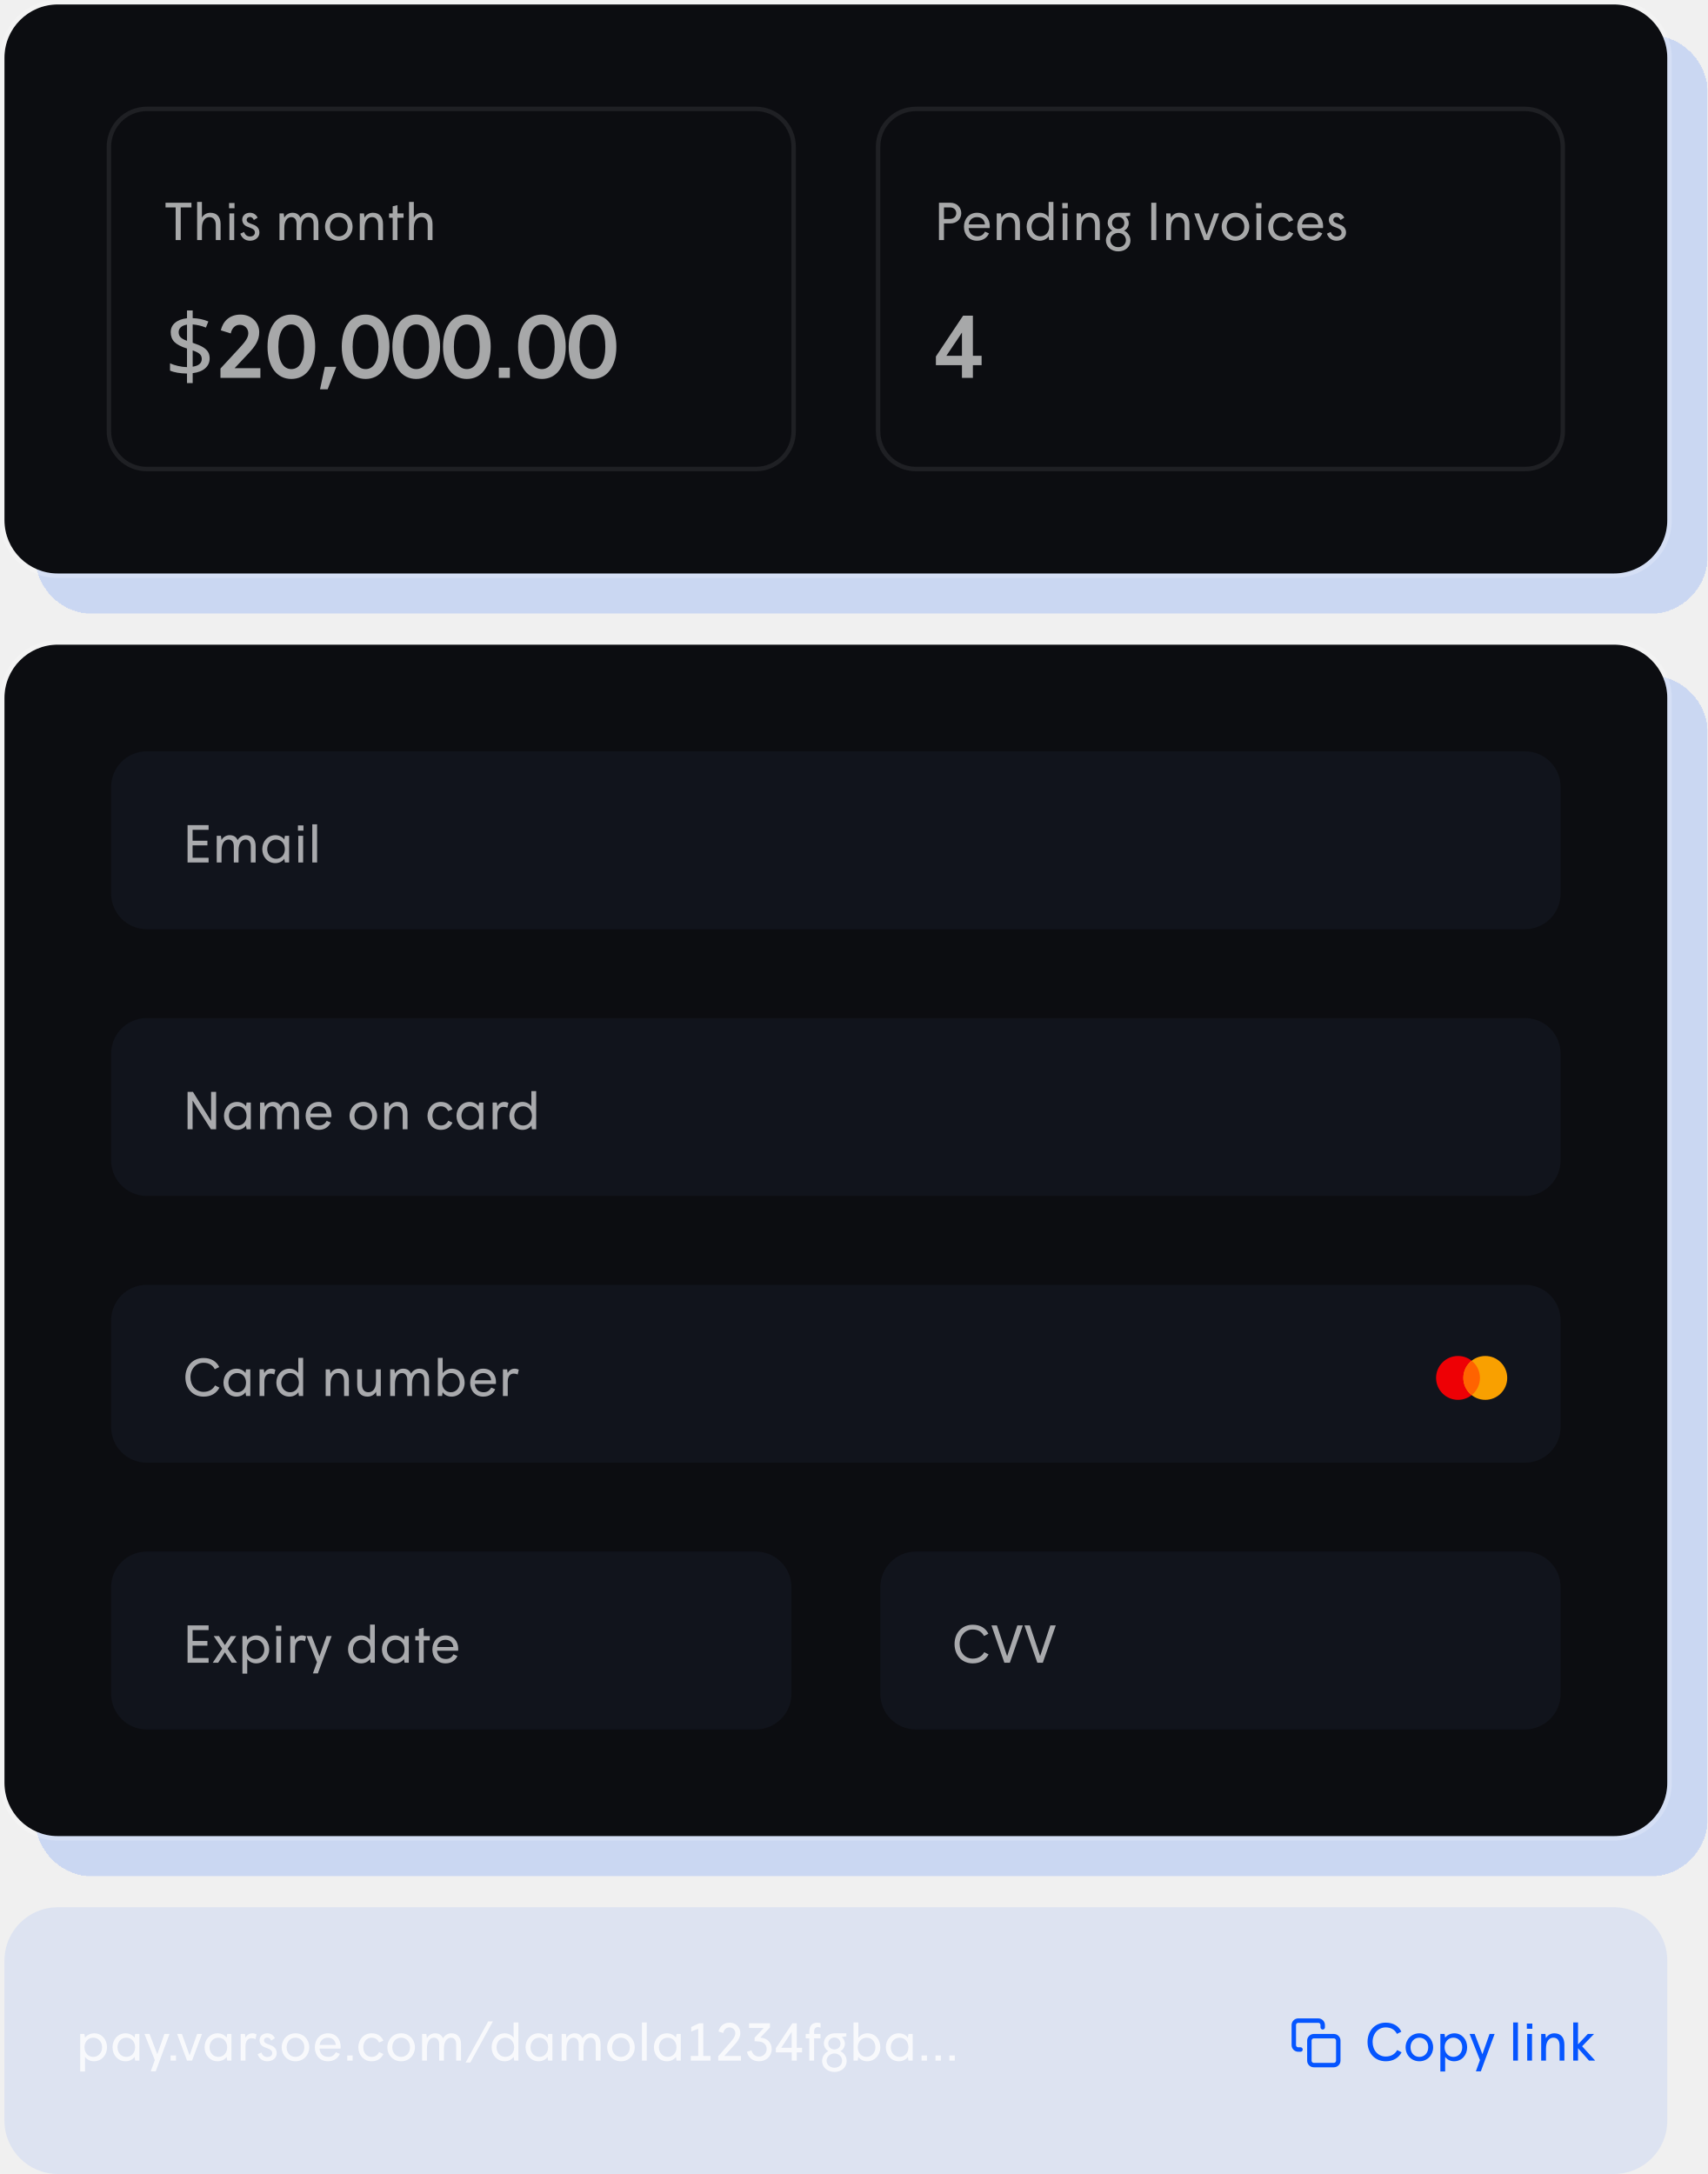
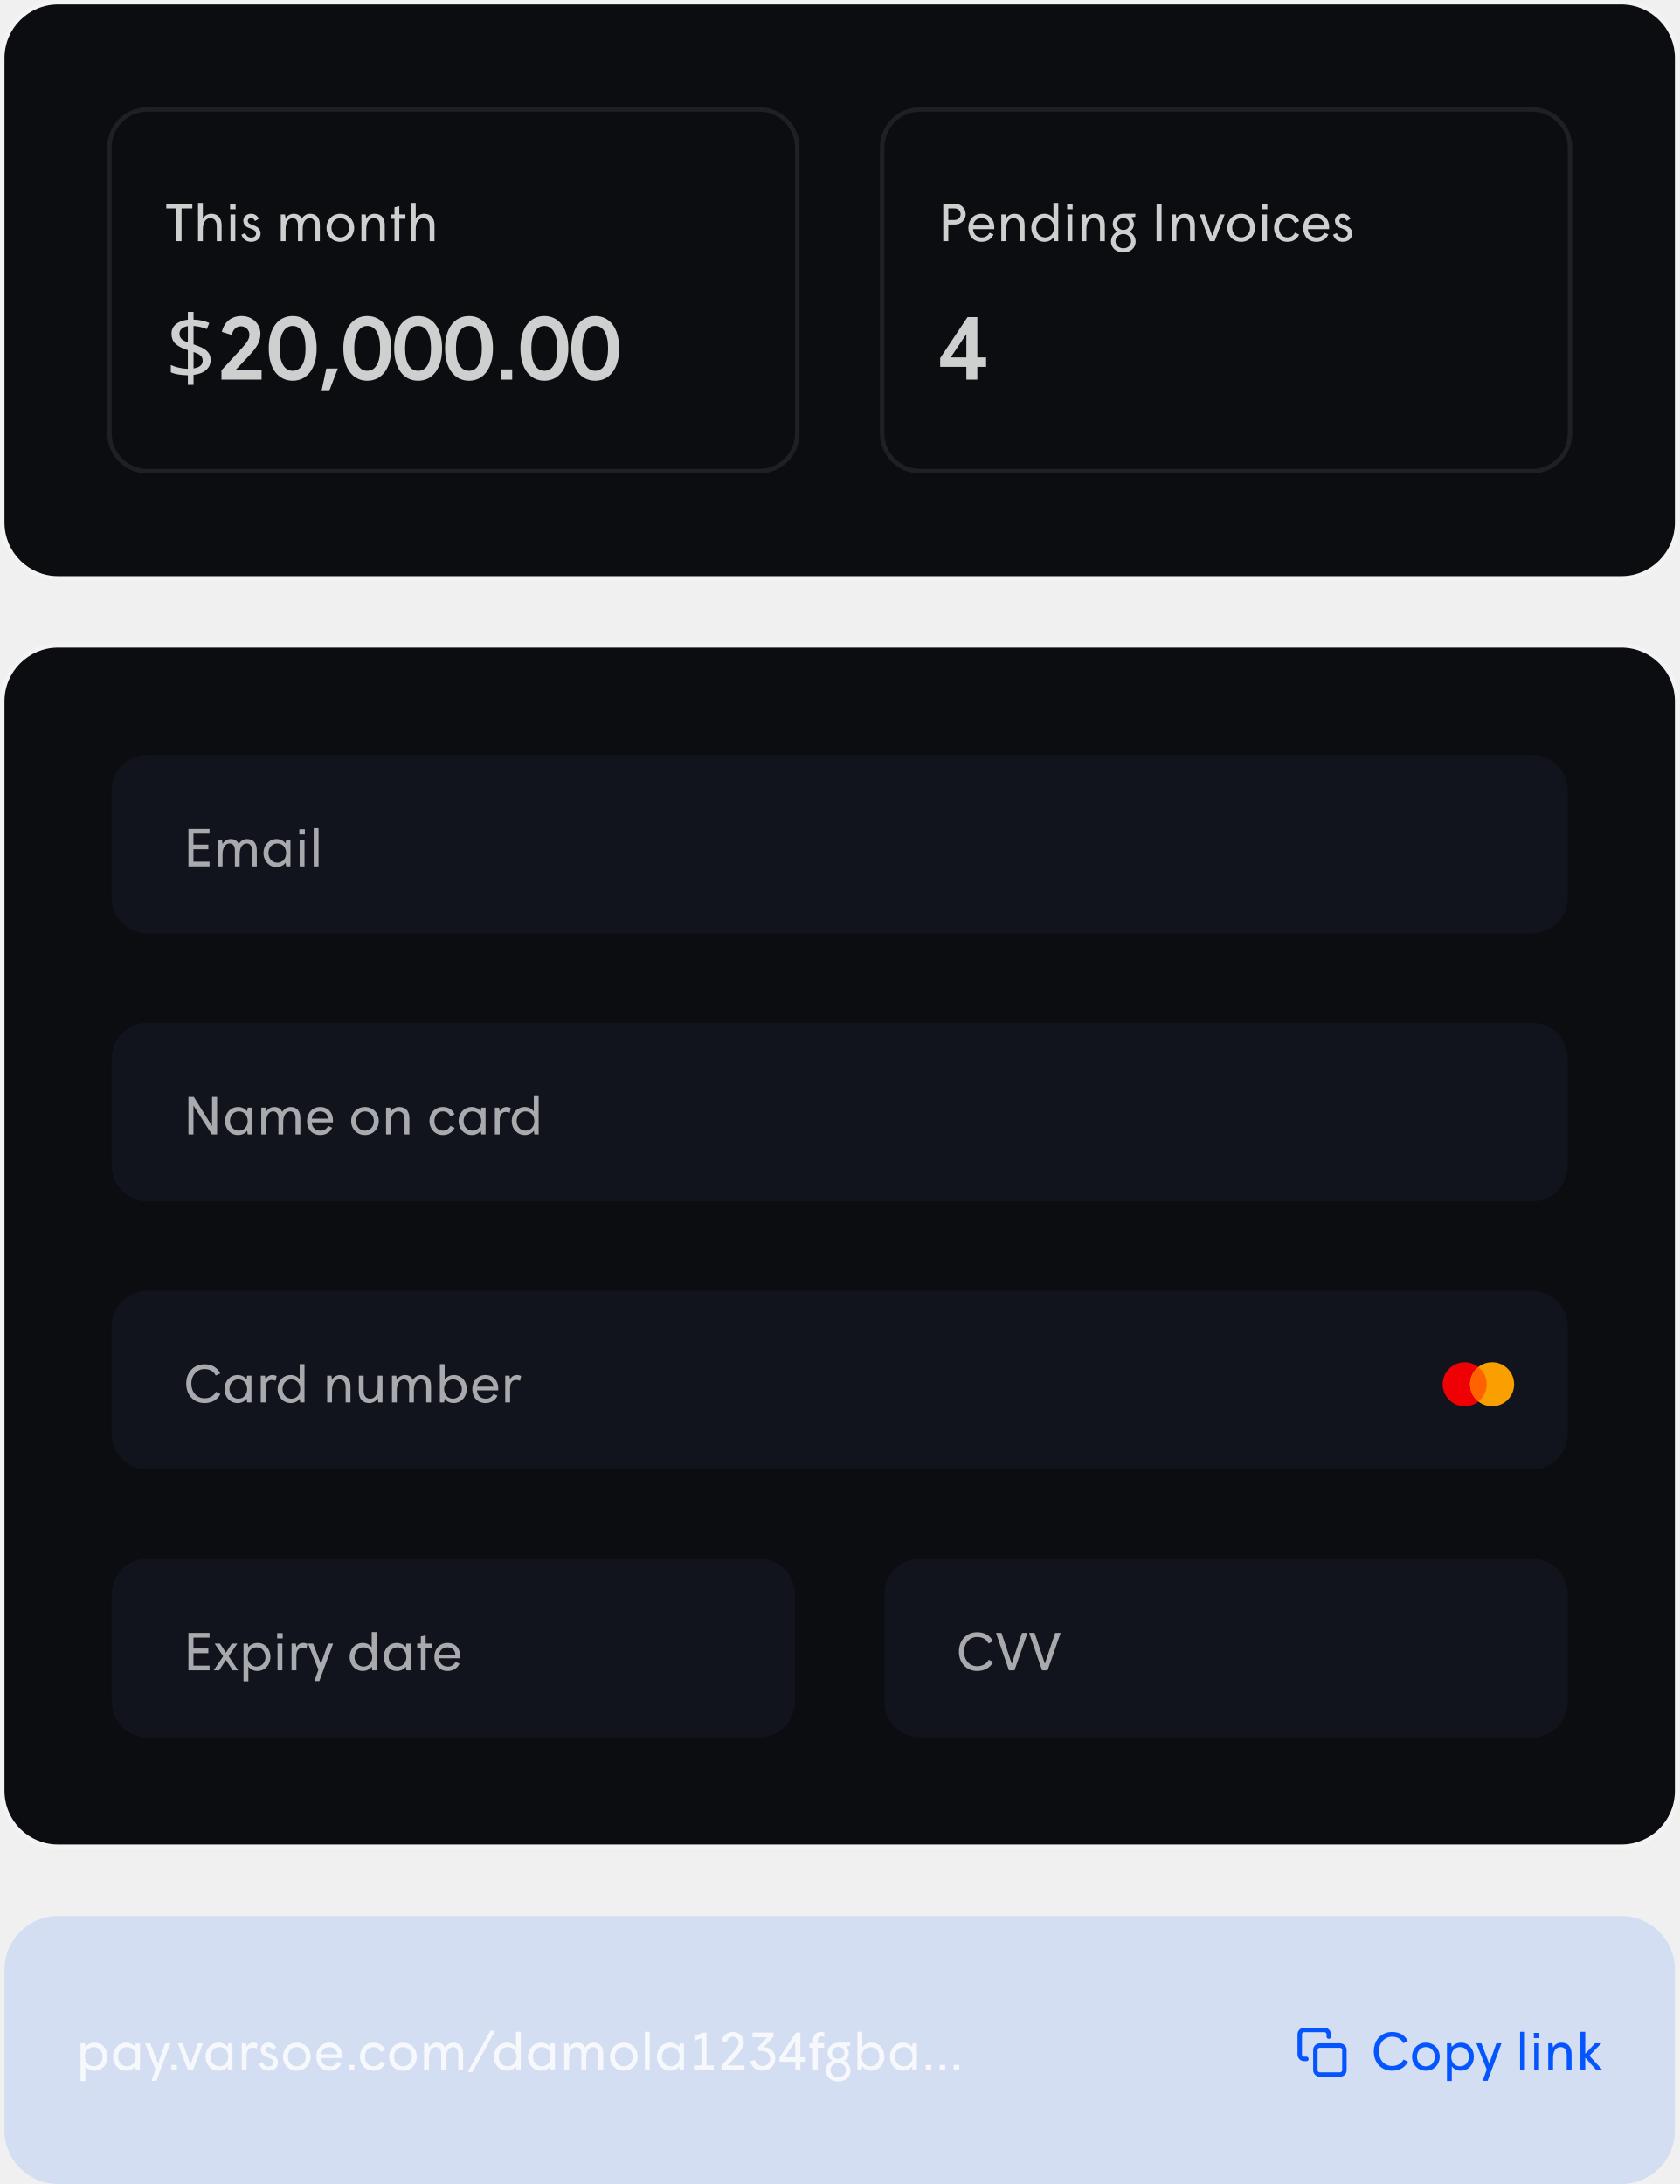
- <svg xmlns="http://www.w3.org/2000/svg" width="384" height="489" viewBox="0 0 384 489" fill="none">
-   <rect x="1" y="429" width="374" height="60" rx="12" fill="#0555FF" fill-opacity="0.08" />
+ <svg xmlns="http://www.w3.org/2000/svg" width="376" height="489" viewBox="0 0 376 489" fill="none">
+   <rect x="1" y="429" width="374" height="60" rx="12" fill="#0555FF" fill-opacity="0.12" />
  <path opacity="0.8" d="M18.044 465.948H19.124V462.648C19.448 463.14 20.18 463.644 21.116 463.644C22.856 463.644 24.068 462.252 24.068 460.5C24.068 458.748 22.892 457.356 21.188 457.356C20.3 457.356 19.52 457.8 19.124 458.328L18.992 457.5H18.044V465.948ZM20.972 462.66C19.844 462.66 19.004 461.76 19.004 460.5C19.004 459.24 19.844 458.34 20.984 458.34C22.124 458.34 22.964 459.276 22.964 460.5C22.964 461.712 22.136 462.66 20.972 462.66ZM28.25 463.644C29.186 463.644 29.954 463.164 30.266 462.648L30.398 463.5H31.346V457.5H30.398L30.266 458.34C29.93 457.836 29.174 457.356 28.25 457.356C26.534 457.356 25.31 458.748 25.31 460.5C25.31 462.252 26.534 463.644 28.25 463.644ZM28.418 462.66C27.254 462.66 26.426 461.724 26.426 460.5C26.426 459.276 27.254 458.34 28.418 458.34C29.558 458.34 30.386 459.228 30.386 460.5C30.386 461.772 29.558 462.66 28.418 462.66ZM35.027 465.9L38.123 457.5H36.983L35.375 462.06L33.635 457.5H32.495L34.823 463.38L33.911 465.9H35.027ZM38.374 463.5H39.586V462.336H38.374V463.5ZM42.075 463.5H43.191L45.435 457.5H44.343L42.639 462.324L40.923 457.5H39.831L42.075 463.5ZM48.957 463.644C49.893 463.644 50.661 463.164 50.973 462.648L51.105 463.5H52.053V457.5H51.105L50.973 458.34C50.637 457.836 49.881 457.356 48.957 457.356C47.241 457.356 46.017 458.748 46.017 460.5C46.017 462.252 47.241 463.644 48.957 463.644ZM49.125 462.66C47.961 462.66 47.133 461.724 47.133 460.5C47.133 459.276 47.961 458.34 49.125 458.34C50.265 458.34 51.093 459.228 51.093 460.5C51.093 461.772 50.265 462.66 49.125 462.66ZM54.138 463.5H55.218V460.26C55.218 459.132 55.71 458.46 56.586 458.46C56.862 458.46 57.198 458.532 57.45 458.676L57.702 457.584C57.45 457.452 57.138 457.356 56.766 457.356C56.07 457.356 55.506 457.74 55.206 458.352L55.086 457.5H54.138V463.5ZM60.126 463.644C61.374 463.644 62.238 462.852 62.238 461.82C62.238 460.968 61.782 460.38 60.906 460.044L60.09 459.732C59.598 459.54 59.37 459.312 59.37 458.952C59.37 458.58 59.682 458.304 60.102 458.304C60.486 458.304 60.81 458.544 60.99 458.988L61.842 458.46C61.494 457.776 60.918 457.356 60.102 457.356C59.094 457.356 58.374 458.028 58.374 458.892C58.374 459.552 58.722 460.164 59.478 460.464L60.258 460.764C61.002 461.052 61.23 461.364 61.23 461.796C61.23 462.276 60.846 462.696 60.126 462.696C59.466 462.696 59.034 462.336 58.794 461.676L57.942 462.06C58.278 462.996 58.998 463.644 60.126 463.644ZM66.457 463.644C68.269 463.644 69.553 462.252 69.553 460.5C69.553 458.748 68.269 457.356 66.457 457.356C64.657 457.356 63.361 458.748 63.361 460.5C63.361 462.252 64.657 463.644 66.457 463.644ZM66.457 462.66C65.305 462.66 64.465 461.76 64.465 460.5C64.465 459.24 65.305 458.34 66.457 458.34C67.609 458.34 68.449 459.24 68.449 460.5C68.449 461.76 67.609 462.66 66.457 462.66ZM76.442 461.988L75.542 461.604C75.206 462.252 74.69 462.66 73.85 462.66C72.818 462.66 71.99 462.108 71.858 460.8H76.598C76.622 460.68 76.622 460.5 76.622 460.368C76.622 458.664 75.566 457.356 73.754 457.356C72.014 457.356 70.814 458.7 70.814 460.512C70.814 462.276 71.918 463.644 73.766 463.644C75.134 463.644 76.058 462.912 76.442 461.988ZM73.754 458.34C74.714 458.34 75.446 458.916 75.53 459.972H71.882C72.05 458.856 72.842 458.34 73.754 458.34ZM78.101 463.5H79.313V462.336H78.101V463.5ZM83.587 463.644C84.931 463.644 85.795 462.96 86.227 462.012L85.267 461.58C84.943 462.24 84.439 462.66 83.599 462.66C82.459 462.66 81.715 461.76 81.715 460.5C81.715 459.24 82.471 458.34 83.575 458.34C84.451 458.34 84.931 458.76 85.267 459.42L86.227 459.012C85.795 457.968 84.871 457.356 83.587 457.356C81.811 457.356 80.599 458.76 80.599 460.5C80.599 462.24 81.811 463.644 83.587 463.644ZM90.222 463.644C92.034 463.644 93.319 462.252 93.319 460.5C93.319 458.748 92.034 457.356 90.222 457.356C88.422 457.356 87.126 458.748 87.126 460.5C87.126 462.252 88.422 463.644 90.222 463.644ZM90.222 462.66C89.07 462.66 88.231 461.76 88.231 460.5C88.231 459.24 89.07 458.34 90.222 458.34C91.374 458.34 92.215 459.24 92.215 460.5C92.215 461.76 91.374 462.66 90.222 462.66ZM94.942 463.5H96.022V460.836C96.022 459.132 96.742 458.34 97.594 458.34C98.278 458.34 98.782 458.82 98.782 459.876V463.5H99.85V460.764C99.85 459.168 100.558 458.34 101.434 458.34C102.106 458.34 102.61 458.82 102.61 459.876V463.5H103.69V459.852C103.69 458.256 102.898 457.356 101.494 457.356C100.75 457.356 100.042 457.776 99.634 458.472C99.298 457.68 98.674 457.356 97.846 457.356C97.042 457.356 96.334 457.836 96.022 458.46L95.89 457.5H94.942V463.5ZM104.729 463.92H105.785L110.861 454.68H109.805L104.729 463.92ZM115.532 462.648L115.652 463.5H116.6V454.92H115.52V458.364C115.208 457.872 114.476 457.356 113.54 457.356C111.8 457.356 110.576 458.748 110.576 460.5C110.576 462.252 111.8 463.644 113.54 463.644C114.428 463.644 115.184 463.188 115.532 462.648ZM113.672 458.34C114.812 458.34 115.64 459.252 115.64 460.5C115.64 461.76 114.812 462.66 113.672 462.66C112.508 462.66 111.68 461.724 111.68 460.5C111.68 459.288 112.508 458.34 113.672 458.34ZM121.145 463.644C122.081 463.644 122.849 463.164 123.161 462.648L123.293 463.5H124.241V457.5H123.293L123.161 458.34C122.825 457.836 122.069 457.356 121.145 457.356C119.429 457.356 118.205 458.748 118.205 460.5C118.205 462.252 119.429 463.644 121.145 463.644ZM121.313 462.66C120.149 462.66 119.321 461.724 119.321 460.5C119.321 459.276 120.149 458.34 121.313 458.34C122.453 458.34 123.281 459.228 123.281 460.5C123.281 461.772 122.453 462.66 121.313 462.66ZM126.325 463.5H127.405V460.836C127.405 459.132 128.125 458.34 128.977 458.34C129.661 458.34 130.165 458.82 130.165 459.876V463.5H131.233V460.764C131.233 459.168 131.941 458.34 132.817 458.34C133.489 458.34 133.993 458.82 133.993 459.876V463.5H135.073V459.852C135.073 458.256 134.281 457.356 132.877 457.356C132.133 457.356 131.425 457.776 131.017 458.472C130.681 457.68 130.057 457.356 129.229 457.356C128.425 457.356 127.717 457.836 127.405 458.46L127.273 457.5H126.325V463.5ZM139.664 463.644C141.476 463.644 142.76 462.252 142.76 460.5C142.76 458.748 141.476 457.356 139.664 457.356C137.864 457.356 136.568 458.748 136.568 460.5C136.568 462.252 137.864 463.644 139.664 463.644ZM139.664 462.66C138.512 462.66 137.672 461.76 137.672 460.5C137.672 459.24 138.512 458.34 139.664 458.34C140.816 458.34 141.656 459.24 141.656 460.5C141.656 461.76 140.816 462.66 139.664 462.66ZM144.384 463.5H145.464V454.92H144.384V463.5ZM150.02 463.644C150.956 463.644 151.724 463.164 152.036 462.648L152.168 463.5H153.116V457.5H152.168L152.036 458.34C151.7 457.836 150.944 457.356 150.02 457.356C148.304 457.356 147.08 458.748 147.08 460.5C147.08 462.252 148.304 463.644 150.02 463.644ZM150.188 462.66C149.024 462.66 148.196 461.724 148.196 460.5C148.196 459.276 149.024 458.34 150.188 458.34C151.328 458.34 152.156 459.228 152.156 460.5C152.156 461.772 151.328 462.66 150.188 462.66ZM159.82 462.444H158.176V455.1H157.264L155.464 455.94V456.948L157.048 456.336V462.444H155.38V463.5H159.82V462.444ZM161.545 463.5H166.657V462.444H162.913L164.917 460.26C165.877 459.228 166.513 458.376 166.513 457.26C166.513 455.94 165.445 454.956 164.125 454.956C162.781 454.956 161.893 455.772 161.593 456.936L162.673 457.284C162.829 456.504 163.345 456.024 164.065 456.024C164.773 456.024 165.385 456.552 165.385 457.32C165.385 458.1 164.809 458.784 163.825 459.888L161.545 462.504V463.5ZM173.565 460.896C173.565 459.54 172.665 458.436 170.997 458.328L173.181 456.036V455.1H168.477V456.156H171.765L169.725 458.352V459.132L170.601 459.192C171.753 459.228 172.437 459.936 172.437 460.86C172.437 461.88 171.693 462.588 170.733 462.588C169.857 462.588 169.221 462.012 169.017 461.196L167.997 461.52C168.297 462.804 169.269 463.644 170.709 463.644C172.293 463.644 173.565 462.54 173.565 460.896ZM178.073 463.5H179.201V461.64H180.401V460.608H179.201V455.1H178.217L174.509 460.704V461.64H178.073V463.5ZM175.721 460.608L178.061 457.032V460.608H175.721ZM182.029 463.5H183.109V458.484H184.537V457.5H183.109V456.924C183.109 456.3 183.433 455.952 183.973 455.952C184.201 455.952 184.417 456.024 184.561 456.108V455.076C184.357 455.004 184.129 454.956 183.829 454.956C182.701 454.956 182.029 455.64 182.029 456.984V457.5H181.213V458.484H182.029V463.5ZM189.309 458.196L190.353 458.028V457.356H187.689C186.405 457.356 185.301 458.28 185.301 459.624C185.301 460.356 185.757 461.076 186.333 461.376C185.553 461.7 184.905 462.576 184.905 463.584C184.905 464.964 186.057 466.044 187.689 466.044C189.309 466.044 190.425 464.964 190.425 463.584C190.425 462.576 189.777 461.7 188.985 461.376C189.573 461.112 190.029 460.452 190.029 459.708C190.029 458.988 189.681 458.484 189.309 458.196ZM187.689 460.98C186.861 460.98 186.285 460.392 186.285 459.66C186.285 458.88 186.921 458.304 187.689 458.304C188.457 458.304 189.045 458.88 189.045 459.66C189.045 460.392 188.517 460.98 187.689 460.98ZM187.689 465.096C186.657 465.096 185.913 464.4 185.913 463.512C185.913 462.612 186.717 461.892 187.689 461.892C188.661 461.892 189.405 462.612 189.405 463.512C189.405 464.4 188.709 465.096 187.689 465.096ZM195.034 463.644C196.75 463.644 197.998 462.252 197.998 460.5C197.998 458.748 196.87 457.356 195.082 457.356C194.17 457.356 193.438 457.86 193.054 458.364V454.92H191.974V463.5H192.922L193.054 462.648C193.39 463.188 194.146 463.644 195.034 463.644ZM194.902 462.66C193.762 462.66 192.934 461.76 192.934 460.5C192.934 459.252 193.81 458.34 194.95 458.34C196.126 458.34 196.894 459.288 196.894 460.5C196.894 461.724 196.042 462.66 194.902 462.66ZM202.18 463.644C203.116 463.644 203.884 463.164 204.196 462.648L204.328 463.5H205.276V457.5H204.328L204.196 458.34C203.86 457.836 203.104 457.356 202.18 457.356C200.464 457.356 199.24 458.748 199.24 460.5C199.24 462.252 200.464 463.644 202.18 463.644ZM202.348 462.66C201.184 462.66 200.356 461.724 200.356 460.5C200.356 459.276 201.184 458.34 202.348 458.34C203.488 458.34 204.316 459.228 204.316 460.5C204.316 461.772 203.488 462.66 202.348 462.66ZM207.276 463.5H208.488V462.336H207.276V463.5ZM210.405 463.5H211.617V462.336H210.405V463.5ZM213.534 463.5H214.746V462.336H213.534V463.5Z" fill="white" />
  <path d="M300 458H295.5C294.948 458 294.5 458.448 294.5 459V463.5C294.5 464.052 294.948 464.5 295.5 464.5H300C300.552 464.5 301 464.052 301 463.5V459C301 458.448 300.552 458 300 458Z" stroke="#0555FF" stroke-linecap="round" stroke-linejoin="round" />
  <path d="M292.5 461H292C291.735 461 291.48 460.895 291.293 460.707C291.105 460.52 291 460.265 291 460V455.5C291 455.235 291.105 454.98 291.293 454.793C291.48 454.605 291.735 454.5 292 454.5H296.5C296.765 454.5 297.02 454.605 297.207 454.793C297.395 454.98 297.5 455.235 297.5 455.5V456" stroke="#0555FF" stroke-linecap="round" stroke-linejoin="round" />
  <path d="M311.687 463.644C313.355 463.644 314.603 462.876 315.239 461.628L314.255 461.124C313.823 461.94 312.959 462.576 311.675 462.576C309.983 462.576 308.723 461.208 308.723 459.3C308.723 457.392 310.007 456.024 311.663 456.024C312.935 456.024 313.763 456.612 314.195 457.488L315.191 456.984C314.591 455.724 313.367 454.956 311.675 454.956C309.251 454.956 307.583 456.78 307.583 459.3C307.583 461.808 309.215 463.644 311.687 463.644ZM319.242 463.644C321.054 463.644 322.338 462.252 322.338 460.5C322.338 458.748 321.054 457.356 319.242 457.356C317.442 457.356 316.146 458.748 316.146 460.5C316.146 462.252 317.442 463.644 319.242 463.644ZM319.242 462.66C318.09 462.66 317.25 461.76 317.25 460.5C317.25 459.24 318.09 458.34 319.242 458.34C320.394 458.34 321.234 459.24 321.234 460.5C321.234 461.76 320.394 462.66 319.242 462.66ZM323.962 465.948H325.042V462.648C325.366 463.14 326.098 463.644 327.034 463.644C328.774 463.644 329.986 462.252 329.986 460.5C329.986 458.748 328.81 457.356 327.106 457.356C326.218 457.356 325.438 457.8 325.042 458.328L324.91 457.5H323.962V465.948ZM326.89 462.66C325.762 462.66 324.922 461.76 324.922 460.5C324.922 459.24 325.762 458.34 326.902 458.34C328.042 458.34 328.882 459.276 328.882 460.5C328.882 461.712 328.054 462.66 326.89 462.66ZM333.07 465.9L336.166 457.5H335.026L333.418 462.06L331.678 457.5H330.538L332.866 463.38L331.954 465.9H333.07ZM340.333 463.5H341.413V454.92H340.333V463.5ZM343.413 456.336H344.649V455.16H343.413V456.336ZM343.497 463.5H344.577V457.5H343.497V463.5ZM346.638 463.5H347.718V460.824C347.718 459.12 348.462 458.34 349.374 458.34C350.286 458.34 350.778 458.976 350.778 460.14V463.5H351.858V459.924C351.858 458.34 351.126 457.356 349.578 457.356C348.69 457.356 348.006 457.86 347.718 458.46L347.586 457.5H346.638V463.5ZM353.845 463.5H354.925V460.716L357.397 463.5H358.789L355.849 460.272L358.525 457.5H357.121L354.925 459.84V454.92H353.845V463.5Z" fill="#0555FF" />
-   <g filter="url(#filter0_d)">
-     <rect x="1" y="145" width="374" height="268" rx="12" fill="#0C0D11" />
-     <rect x="0.5" y="144.5" width="375" height="269" rx="12.5" stroke="white" stroke-opacity="0.2" />
-   </g>
+   <rect x="1" y="145" width="374" height="268" rx="12" fill="#0C0D11" />
+   <rect x="0.5" y="144.5" width="375" height="269" rx="12.5" stroke="white" stroke-opacity="0.2" />
  <rect x="25" y="229" width="326" height="40" rx="8" fill="#11141C" />
  <path opacity="0.64" d="M42.188 254H43.316V247.544L47.432 254H48.608V245.6H47.48V252.14L43.4 245.6H42.188V254ZM53.316 254.144C54.252 254.144 55.02 253.664 55.333 253.148L55.465 254H56.413V248H55.465L55.333 248.84C54.996 248.336 54.24 247.856 53.316 247.856C51.6 247.856 50.377 249.248 50.377 251C50.377 252.752 51.6 254.144 53.316 254.144ZM53.484 253.16C52.321 253.16 51.492 252.224 51.492 251C51.492 249.776 52.321 248.84 53.484 248.84C54.624 248.84 55.453 249.728 55.453 251C55.453 252.272 54.624 253.16 53.484 253.16ZM58.497 254H59.577V251.336C59.577 249.632 60.297 248.84 61.149 248.84C61.833 248.84 62.337 249.32 62.337 250.376V254H63.405V251.264C63.405 249.668 64.113 248.84 64.989 248.84C65.661 248.84 66.165 249.32 66.165 250.376V254H67.245V250.352C67.245 248.756 66.453 247.856 65.049 247.856C64.305 247.856 63.597 248.276 63.189 248.972C62.853 248.18 62.229 247.856 61.401 247.856C60.597 247.856 59.889 248.336 59.577 248.96L59.445 248H58.497V254ZM74.368 252.488L73.468 252.104C73.132 252.752 72.616 253.16 71.776 253.16C70.744 253.16 69.916 252.608 69.784 251.3H74.524C74.548 251.18 74.548 251 74.548 250.868C74.548 249.164 73.492 247.856 71.68 247.856C69.94 247.856 68.74 249.2 68.74 251.012C68.74 252.776 69.844 254.144 71.692 254.144C73.06 254.144 73.984 253.412 74.368 252.488ZM71.68 248.84C72.64 248.84 73.372 249.416 73.456 250.472H69.808C69.976 249.356 70.768 248.84 71.68 248.84ZM81.715 254.144C83.527 254.144 84.811 252.752 84.811 251C84.811 249.248 83.527 247.856 81.715 247.856C79.915 247.856 78.619 249.248 78.619 251C78.619 252.752 79.915 254.144 81.715 254.144ZM81.715 253.16C80.563 253.16 79.723 252.26 79.723 251C79.723 249.74 80.563 248.84 81.715 248.84C82.867 248.84 83.707 249.74 83.707 251C83.707 252.26 82.867 253.16 81.715 253.16ZM86.435 254H87.515V251.324C87.515 249.62 88.259 248.84 89.171 248.84C90.083 248.84 90.575 249.476 90.575 250.64V254H91.655V250.424C91.655 248.84 90.923 247.856 89.375 247.856C88.487 247.856 87.803 248.36 87.515 248.96L87.383 248H86.435V254ZM99.138 254.144C100.482 254.144 101.346 253.46 101.778 252.512L100.818 252.08C100.494 252.74 99.99 253.16 99.15 253.16C98.01 253.16 97.266 252.26 97.266 251C97.266 249.74 98.022 248.84 99.126 248.84C100.002 248.84 100.482 249.26 100.818 249.92L101.778 249.512C101.346 248.468 100.422 247.856 99.138 247.856C97.362 247.856 96.15 249.26 96.15 251C96.15 252.74 97.362 254.144 99.138 254.144ZM105.617 254.144C106.553 254.144 107.321 253.664 107.633 253.148L107.765 254H108.713V248H107.765L107.633 248.84C107.297 248.336 106.541 247.856 105.617 247.856C103.901 247.856 102.677 249.248 102.677 251C102.677 252.752 103.901 254.144 105.617 254.144ZM105.785 253.16C104.621 253.16 103.793 252.224 103.793 251C103.793 249.776 104.621 248.84 105.785 248.84C106.925 248.84 107.753 249.728 107.753 251C107.753 252.272 106.925 253.16 105.785 253.16ZM110.798 254H111.878V250.76C111.878 249.632 112.37 248.96 113.246 248.96C113.522 248.96 113.858 249.032 114.11 249.176L114.362 248.084C114.11 247.952 113.798 247.856 113.426 247.856C112.73 247.856 112.166 248.24 111.866 248.852L111.746 248H110.798V254ZM119.528 253.148L119.648 254H120.596V245.42H119.516V248.864C119.204 248.372 118.472 247.856 117.536 247.856C115.796 247.856 114.572 249.248 114.572 251C114.572 252.752 115.796 254.144 117.536 254.144C118.424 254.144 119.18 253.688 119.528 253.148ZM117.668 248.84C118.808 248.84 119.636 249.752 119.636 251C119.636 252.26 118.808 253.16 117.668 253.16C116.504 253.16 115.676 252.224 115.676 251C115.676 249.788 116.504 248.84 117.668 248.84Z" fill="white" />
  <rect x="25" y="169" width="326" height="40" rx="8" fill="#11141C" />
  <path opacity="0.64" d="M42.188 194H46.916V192.944H43.316V190.148H46.652V189.104H43.316V186.656H46.916V185.6H42.188V194ZM48.747 194H49.827V191.336C49.827 189.632 50.547 188.84 51.399 188.84C52.083 188.84 52.587 189.32 52.587 190.376V194H53.655V191.264C53.655 189.668 54.363 188.84 55.239 188.84C55.911 188.84 56.415 189.32 56.415 190.376V194H57.495V190.352C57.495 188.756 56.703 187.856 55.299 187.856C54.555 187.856 53.847 188.276 53.439 188.972C53.103 188.18 52.479 187.856 51.651 187.856C50.847 187.856 50.139 188.336 49.827 188.96L49.695 188H48.747V194ZM61.93 194.144C62.866 194.144 63.634 193.664 63.946 193.148L64.078 194H65.026V188H64.078L63.946 188.84C63.61 188.336 62.854 187.856 61.93 187.856C60.214 187.856 58.99 189.248 58.99 191C58.99 192.752 60.214 194.144 61.93 194.144ZM62.098 193.16C60.934 193.16 60.106 192.224 60.106 191C60.106 189.776 60.934 188.84 62.098 188.84C63.238 188.84 64.066 189.728 64.066 191C64.066 192.272 63.238 193.16 62.098 193.16ZM67.014 186.836H68.25V185.66H67.014V186.836ZM67.098 194H68.178V188H67.098V194ZM70.239 194H71.319V185.42H70.239V194Z" fill="white" />
  <rect x="25" y="289" width="326" height="40" rx="8" fill="#11141C" />
  <path d="M327.935 314.869C330.66 314.869 332.869 312.66 332.869 309.935C332.869 307.209 330.66 305 327.935 305C325.209 305 323 307.209 323 309.935C323 312.66 325.209 314.869 327.935 314.869Z" fill="#EE0005" />
  <path d="M334.065 314.869C336.791 314.869 339 312.66 339 309.935C339 307.209 336.791 305 334.065 305C331.34 305 329.131 307.209 329.131 309.935C329.131 312.66 331.34 314.869 334.065 314.869Z" fill="#F9A000" />
  <path d="M329.131 309.935C329.131 311.501 329.861 312.897 331 313.801C332.139 312.897 332.869 311.501 332.869 309.935C332.869 308.368 332.139 306.972 331 306.068C329.861 306.972 329.131 308.368 329.131 309.935Z" fill="#FF6300" />
  <path opacity="0.64" d="M45.8 314.144C47.468 314.144 48.716 313.376 49.352 312.128L48.368 311.624C47.936 312.44 47.072 313.076 45.788 313.076C44.096 313.076 42.836 311.708 42.836 309.8C42.836 307.892 44.12 306.524 45.776 306.524C47.048 306.524 47.876 307.112 48.308 307.988L49.304 307.484C48.704 306.224 47.48 305.456 45.788 305.456C43.364 305.456 41.696 307.28 41.696 309.8C41.696 312.308 43.328 314.144 45.8 314.144ZM53.199 314.144C54.135 314.144 54.903 313.664 55.215 313.148L55.347 314H56.295V308H55.347L55.215 308.84C54.879 308.336 54.123 307.856 53.199 307.856C51.483 307.856 50.259 309.248 50.259 311C50.259 312.752 51.483 314.144 53.199 314.144ZM53.367 313.16C52.203 313.16 51.375 312.224 51.375 311C51.375 309.776 52.203 308.84 53.367 308.84C54.507 308.84 55.335 309.728 55.335 311C55.335 312.272 54.507 313.16 53.367 313.16ZM58.38 314H59.46V310.76C59.46 309.632 59.952 308.96 60.828 308.96C61.104 308.96 61.44 309.032 61.692 309.176L61.944 308.084C61.692 307.952 61.38 307.856 61.008 307.856C60.312 307.856 59.748 308.24 59.448 308.852L59.328 308H58.38V314ZM67.11 313.148L67.23 314H68.178V305.42H67.098V308.864C66.786 308.372 66.054 307.856 65.118 307.856C63.378 307.856 62.154 309.248 62.154 311C62.154 312.752 63.378 314.144 65.118 314.144C66.006 314.144 66.762 313.688 67.11 313.148ZM65.25 308.84C66.39 308.84 67.218 309.752 67.218 311C67.218 312.26 66.39 313.16 65.25 313.16C64.086 313.16 63.258 312.224 63.258 311C63.258 309.788 64.086 308.84 65.25 308.84ZM73.251 314H74.331V311.324C74.331 309.62 75.075 308.84 75.987 308.84C76.899 308.84 77.391 309.476 77.391 310.64V314H78.471V310.424C78.471 308.84 77.739 307.856 76.191 307.856C75.303 307.856 74.619 308.36 74.331 308.96L74.199 308H73.251V314ZM82.678 314.144C83.554 314.144 84.286 313.64 84.574 313.04L84.706 314H85.642V308H84.562V310.76C84.562 312.368 83.854 313.16 82.87 313.16C81.982 313.16 81.418 312.572 81.418 311.408V308H80.338V311.504C80.338 313.112 81.106 314.144 82.678 314.144ZM87.759 314H88.839V311.336C88.839 309.632 89.559 308.84 90.411 308.84C91.095 308.84 91.599 309.32 91.599 310.376V314H92.667V311.264C92.667 309.668 93.375 308.84 94.251 308.84C94.923 308.84 95.427 309.32 95.427 310.376V314H96.507V310.352C96.507 308.756 95.715 307.856 94.311 307.856C93.567 307.856 92.859 308.276 92.451 308.972C92.115 308.18 91.491 307.856 90.663 307.856C89.859 307.856 89.151 308.336 88.839 308.96L88.707 308H87.759V314ZM101.542 314.144C103.258 314.144 104.506 312.752 104.506 311C104.506 309.248 103.378 307.856 101.59 307.856C100.678 307.856 99.945 308.36 99.561 308.864V305.42H98.481V314H99.43L99.561 313.148C99.897 313.688 100.654 314.144 101.542 314.144ZM101.41 313.16C100.27 313.16 99.442 312.26 99.442 311C99.442 309.752 100.318 308.84 101.458 308.84C102.634 308.84 103.402 309.788 103.402 311C103.402 312.224 102.55 313.16 101.41 313.16ZM111.376 312.488L110.476 312.104C110.14 312.752 109.624 313.16 108.784 313.16C107.752 313.16 106.924 312.608 106.792 311.3H111.532C111.556 311.18 111.556 311 111.556 310.868C111.556 309.164 110.5 307.856 108.688 307.856C106.948 307.856 105.748 309.2 105.748 311.012C105.748 312.776 106.852 314.144 108.7 314.144C110.068 314.144 110.992 313.412 111.376 312.488ZM108.688 308.84C109.648 308.84 110.38 309.416 110.464 310.472H106.816C106.984 309.356 107.776 308.84 108.688 308.84ZM113.118 314H114.198V310.76C114.198 309.632 114.69 308.96 115.566 308.96C115.842 308.96 116.178 309.032 116.43 309.176L116.682 308.084C116.43 307.952 116.118 307.856 115.746 307.856C115.05 307.856 114.486 308.24 114.186 308.852L114.066 308H113.118V314Z" fill="white" />
  <rect x="25" y="349" width="153" height="40" rx="8" fill="#11141C" />
  <path opacity="0.64" d="M42.188 374H46.916V372.944H43.316V370.148H46.652V369.104H43.316V366.656H46.916V365.6H42.188V374ZM47.847 374H49.071L50.583 371.66L52.107 374H53.319L51.195 370.844L53.139 368H51.915L50.583 370.028L49.251 368H48.063L49.971 370.844L47.847 374ZM54.525 376.448H55.605V373.148C55.928 373.64 56.66 374.144 57.596 374.144C59.337 374.144 60.548 372.752 60.548 371C60.548 369.248 59.373 367.856 57.669 367.856C56.781 367.856 56.001 368.3 55.605 368.828L55.472 368H54.525V376.448ZM57.453 373.16C56.325 373.16 55.484 372.26 55.484 371C55.484 369.74 56.325 368.84 57.465 368.84C58.605 368.84 59.444 369.776 59.444 371C59.444 372.212 58.617 373.16 57.453 373.16ZM62.057 366.836H63.293V365.66H62.057V366.836ZM62.141 374H63.221V368H62.141V374ZM65.282 374H66.362V370.76C66.362 369.632 66.854 368.96 67.73 368.96C68.006 368.96 68.342 369.032 68.594 369.176L68.846 368.084C68.594 367.952 68.282 367.856 67.91 367.856C67.214 367.856 66.65 368.24 66.35 368.852L66.23 368H65.282V374ZM71.496 376.4L74.591 368H73.451L71.844 372.56L70.103 368H68.963L71.291 373.88L70.379 376.4H71.496ZM83.235 373.148L83.355 374H84.303V365.42H83.223V368.864C82.911 368.372 82.179 367.856 81.243 367.856C79.503 367.856 78.279 369.248 78.279 371C78.279 372.752 79.503 374.144 81.243 374.144C82.131 374.144 82.887 373.688 83.235 373.148ZM81.375 368.84C82.515 368.84 83.343 369.752 83.343 371C83.343 372.26 82.515 373.16 81.375 373.16C80.211 373.16 79.383 372.224 79.383 371C79.383 369.788 80.211 368.84 81.375 368.84ZM88.848 374.144C89.784 374.144 90.552 373.664 90.864 373.148L90.996 374H91.944V368H90.996L90.864 368.84C90.528 368.336 89.772 367.856 88.848 367.856C87.132 367.856 85.908 369.248 85.908 371C85.908 372.752 87.132 374.144 88.848 374.144ZM89.016 373.16C87.852 373.16 87.024 372.224 87.024 371C87.024 369.776 87.852 368.84 89.016 368.84C90.156 368.84 90.984 369.728 90.984 371C90.984 372.272 90.156 373.16 89.016 373.16ZM94.22 374H95.3V368.984H96.668V368H95.3V366.14L94.22 366.404V368H93.404V368.984H94.22V374ZM102.88 372.488L101.98 372.104C101.644 372.752 101.128 373.16 100.288 373.16C99.255 373.16 98.427 372.608 98.296 371.3H103.036C103.06 371.18 103.06 371 103.06 370.868C103.06 369.164 102.004 367.856 100.192 367.856C98.451 367.856 97.251 369.2 97.251 371.012C97.251 372.776 98.356 374.144 100.204 374.144C101.572 374.144 102.496 373.412 102.88 372.488ZM100.192 368.84C101.152 368.84 101.884 369.416 101.968 370.472H98.32C98.487 369.356 99.279 368.84 100.192 368.84Z" fill="white" />
  <rect x="198" y="349" width="153" height="40" rx="8" fill="#11141C" />
  <path opacity="0.64" d="M218.8 374.144C220.468 374.144 221.716 373.376 222.352 372.128L221.368 371.624C220.936 372.44 220.072 373.076 218.788 373.076C217.096 373.076 215.836 371.708 215.836 369.8C215.836 367.892 217.12 366.524 218.776 366.524C220.048 366.524 220.876 367.112 221.308 367.988L222.304 367.484C221.704 366.224 220.48 365.456 218.788 365.456C216.364 365.456 214.696 367.28 214.696 369.8C214.696 372.308 216.328 374.144 218.8 374.144ZM225.896 374H227.133L230.049 365.6H228.825L226.521 372.524L224.217 365.6H222.993L225.896 374ZM233.314 374H234.55L237.466 365.6H236.242L233.938 372.524L231.634 365.6H230.41L233.314 374Z" fill="white" />
-   <g filter="url(#filter1_d)">
-     <rect x="1" y="1" width="374" height="128" rx="12" fill="#0C0D11" />
-     <rect x="0.5" y="0.5" width="375" height="129" rx="12.5" stroke="white" stroke-opacity="0.2" />
-   </g>
+   <rect x="1" y="1" width="374" height="128" rx="12" fill="#0C0D11" />
+   <rect x="0.5" y="0.5" width="375" height="129" rx="12.5" stroke="white" stroke-opacity="0.2" />
  <rect x="25" y="25" width="153" height="80" rx="8" fill="#0C0D11" />
  <rect x="24.5" y="24.5" width="154" height="81" rx="8.5" stroke="white" stroke-opacity="0.08" />
-   <g opacity="0.64">
+   <g opacity="0.8">
    <path d="M47.156 80.615C47.156 81.507 46.824 82.246 46.16 82.832C45.503 83.418 44.562 83.786 43.338 83.936V86.162H42.059V84.023C41.316 84.01 40.603 83.949 39.92 83.838C39.243 83.721 38.683 83.561 38.24 83.359V81.719C38.728 81.947 39.324 82.145 40.027 82.314C40.737 82.477 41.414 82.565 42.059 82.578V78.398C40.724 77.975 39.78 77.481 39.227 76.914C38.673 76.341 38.397 75.609 38.397 74.717C38.397 73.857 38.725 73.151 39.383 72.598C40.04 72.044 40.932 71.706 42.059 71.582V69.824H43.338V71.562C44.575 71.595 45.75 71.842 46.863 72.305L46.316 73.682C45.307 73.284 44.315 73.05 43.338 72.978V77.1C44.38 77.451 45.154 77.783 45.662 78.096C46.176 78.408 46.554 78.766 46.795 79.17C47.036 79.567 47.156 80.049 47.156 80.615ZM45.379 80.742C45.379 80.273 45.226 79.902 44.92 79.629C44.614 79.349 44.087 79.079 43.338 78.818V82.481C44.699 82.272 45.379 81.693 45.379 80.742ZM40.184 74.697C40.184 75.172 40.324 75.557 40.603 75.85C40.883 76.143 41.368 76.413 42.059 76.66V73.018C41.447 73.122 40.981 73.32 40.662 73.613C40.343 73.906 40.184 74.268 40.184 74.697ZM49.585 85H58.565V82.82H52.765L55.865 79.52C57.365 77.92 58.305 76.6 58.305 74.72C58.305 72.48 56.485 70.76 54.105 70.76C51.565 70.76 50.125 72.34 49.665 74.3L51.905 75C52.125 73.88 52.845 73.06 53.925 73.06C54.985 73.06 55.845 73.84 55.845 74.96C55.845 76.12 54.925 77.12 53.465 78.7L49.585 82.9V85ZM65.532 85.24C68.752 85.24 70.892 82.54 70.892 78C70.892 73.44 68.752 70.76 65.532 70.76C62.312 70.76 60.172 73.44 60.172 78C60.172 82.54 62.312 85.24 65.532 85.24ZM65.532 83.02C63.772 83.02 62.612 81.34 62.612 78C62.612 74.66 63.812 72.98 65.532 72.98C67.272 72.98 68.412 74.66 68.412 78C68.412 81.34 67.312 83.02 65.532 83.02ZM71.979 87.56H73.699L75.639 82.5H73.059L71.979 87.56ZM82.231 85.24C85.451 85.24 87.591 82.54 87.591 78C87.591 73.44 85.451 70.76 82.231 70.76C79.011 70.76 76.871 73.44 76.871 78C76.871 82.54 79.011 85.24 82.231 85.24ZM82.231 83.02C80.471 83.02 79.311 81.34 79.311 78C79.311 74.66 80.511 72.98 82.231 72.98C83.971 72.98 85.111 74.66 85.111 78C85.111 81.34 84.011 83.02 82.231 83.02ZM93.618 85.24C96.838 85.24 98.978 82.54 98.978 78C98.978 73.44 96.838 70.76 93.618 70.76C90.398 70.76 88.258 73.44 88.258 78C88.258 82.54 90.398 85.24 93.618 85.24ZM93.618 83.02C91.858 83.02 90.698 81.34 90.698 78C90.698 74.66 91.898 72.98 93.618 72.98C95.358 72.98 96.498 74.66 96.498 78C96.498 81.34 95.398 83.02 93.618 83.02ZM105.005 85.24C108.225 85.24 110.365 82.54 110.365 78C110.365 73.44 108.225 70.76 105.005 70.76C101.785 70.76 99.645 73.44 99.645 78C99.645 82.54 101.785 85.24 105.005 85.24ZM105.005 83.02C103.245 83.02 102.085 81.34 102.085 78C102.085 74.66 103.285 72.98 105.005 72.98C106.745 72.98 107.885 74.66 107.885 78C107.885 81.34 106.785 83.02 105.005 83.02ZM112.191 85H114.671V82.7H112.191V85ZM121.88 85.24C125.1 85.24 127.24 82.54 127.24 78C127.24 73.44 125.1 70.76 121.88 70.76C118.66 70.76 116.52 73.44 116.52 78C116.52 82.54 118.66 85.24 121.88 85.24ZM121.88 83.02C120.12 83.02 118.96 81.34 118.96 78C118.96 74.66 120.16 72.98 121.88 72.98C123.62 72.98 124.76 74.66 124.76 78C124.76 81.34 123.66 83.02 121.88 83.02ZM133.266 85.24C136.486 85.24 138.626 82.54 138.626 78C138.626 73.44 136.486 70.76 133.266 70.76C130.046 70.76 127.906 73.44 127.906 78C127.906 82.54 130.046 85.24 133.266 85.24ZM133.266 83.02C131.506 83.02 130.346 81.34 130.346 78C130.346 74.66 131.546 72.98 133.266 72.98C135.006 72.98 136.146 74.66 136.146 78C136.146 81.34 135.046 83.02 133.266 83.02Z" fill="white" />
    <path d="M39.508 54H40.648V46.656H43.06V45.6H37.228V46.656H39.508V54ZM44.337 54H45.417V51.348C45.417 49.644 46.173 48.84 47.085 48.84C47.997 48.84 48.537 49.476 48.537 50.64V54H49.617V50.424C49.617 48.84 48.837 47.856 47.301 47.856C46.437 47.856 45.717 48.348 45.417 48.96V45.42H44.337V54ZM51.518 46.836H52.754V45.66H51.518V46.836ZM51.602 54H52.682V48H51.602V54ZM56.231 54.144C57.479 54.144 58.343 53.352 58.343 52.32C58.343 51.468 57.887 50.88 57.011 50.544L56.195 50.232C55.703 50.04 55.475 49.812 55.475 49.452C55.475 49.08 55.787 48.804 56.207 48.804C56.591 48.804 56.915 49.044 57.095 49.488L57.947 48.96C57.599 48.276 57.023 47.856 56.207 47.856C55.199 47.856 54.479 48.528 54.479 49.392C54.479 50.052 54.827 50.664 55.583 50.964L56.363 51.264C57.107 51.552 57.335 51.864 57.335 52.296C57.335 52.776 56.951 53.196 56.231 53.196C55.571 53.196 55.139 52.836 54.899 52.176L54.047 52.56C54.383 53.496 55.103 54.144 56.231 54.144ZM62.864 54H63.944V51.336C63.944 49.632 64.664 48.84 65.516 48.84C66.2 48.84 66.704 49.32 66.704 50.376V54H67.772V51.264C67.772 49.668 68.48 48.84 69.356 48.84C70.028 48.84 70.532 49.32 70.532 50.376V54H71.612V50.352C71.612 48.756 70.82 47.856 69.416 47.856C68.672 47.856 67.964 48.276 67.556 48.972C67.22 48.18 66.596 47.856 65.768 47.856C64.964 47.856 64.256 48.336 63.944 48.96L63.812 48H62.864V54ZM76.203 54.144C78.015 54.144 79.299 52.752 79.299 51C79.299 49.248 78.015 47.856 76.203 47.856C74.403 47.856 73.107 49.248 73.107 51C73.107 52.752 74.403 54.144 76.203 54.144ZM76.203 53.16C75.051 53.16 74.211 52.26 74.211 51C74.211 49.74 75.051 48.84 76.203 48.84C77.355 48.84 78.195 49.74 78.195 51C78.195 52.26 77.355 53.16 76.203 53.16ZM80.923 54H82.003V51.324C82.003 49.62 82.747 48.84 83.659 48.84C84.571 48.84 85.063 49.476 85.063 50.64V54H86.143V50.424C86.143 48.84 85.411 47.856 83.863 47.856C82.975 47.856 82.291 48.36 82.003 48.96L81.871 48H80.923V54ZM88.322 54H89.402V48.984H90.77V48H89.402V46.14L88.322 46.404V48H87.506V48.984H88.322V54ZM91.997 54H93.077V51.348C93.077 49.644 93.833 48.84 94.745 48.84C95.657 48.84 96.197 49.476 96.197 50.64V54H97.277V50.424C97.277 48.84 96.497 47.856 94.961 47.856C94.097 47.856 93.377 48.348 93.077 48.96V45.42H91.997V54Z" fill="white" />
  </g>
  <rect x="198" y="25" width="153" height="80" rx="8" fill="#0C0D11" />
  <rect x="197.5" y="24.5" width="154" height="81" rx="8.5" stroke="white" stroke-opacity="0.08" />
-   <g opacity="0.64">
+   <g opacity="0.8">
    <path d="M216.36 85H218.82V82.14H220.78V80.02H218.82V71H216.62L210.5 80.18V82.14H216.36V85ZM212.86 80.02L216.36 74.8V80.02H212.86Z" fill="white" />
    <path d="M211.188 54H212.316V50.256H213.744C215.184 50.256 216.204 49.272 216.204 47.952C216.204 46.62 215.184 45.6 213.744 45.6H211.188V54ZM212.316 49.248V46.656H213.684C214.596 46.656 215.076 47.28 215.076 47.952C215.076 48.6 214.596 49.248 213.684 49.248H212.316ZM222.438 52.488L221.538 52.104C221.202 52.752 220.686 53.16 219.846 53.16C218.814 53.16 217.986 52.608 217.854 51.3H222.594C222.618 51.18 222.618 51 222.618 50.868C222.618 49.164 221.562 47.856 219.75 47.856C218.01 47.856 216.81 49.2 216.81 51.012C216.81 52.776 217.914 54.144 219.762 54.144C221.13 54.144 222.054 53.412 222.438 52.488ZM219.75 48.84C220.71 48.84 221.442 49.416 221.526 50.472H217.878C218.046 49.356 218.838 48.84 219.75 48.84ZM224.181 54H225.261V51.324C225.261 49.62 226.005 48.84 226.917 48.84C227.829 48.84 228.321 49.476 228.321 50.64V54H229.401V50.424C229.401 48.84 228.669 47.856 227.121 47.856C226.233 47.856 225.549 48.36 225.261 48.96L225.129 48H224.181V54ZM235.864 53.148L235.984 54H236.932V45.42H235.852V48.864C235.54 48.372 234.808 47.856 233.872 47.856C232.132 47.856 230.908 49.248 230.908 51C230.908 52.752 232.132 54.144 233.872 54.144C234.76 54.144 235.516 53.688 235.864 53.148ZM234.004 48.84C235.144 48.84 235.972 49.752 235.972 51C235.972 52.26 235.144 53.16 234.004 53.16C232.84 53.16 232.012 52.224 232.012 51C232.012 49.788 232.84 48.84 234.004 48.84ZM238.921 46.836H240.157V45.66H238.921V46.836ZM239.005 54H240.085V48H239.005V54ZM242.146 54H243.226V51.324C243.226 49.62 243.97 48.84 244.882 48.84C245.794 48.84 246.286 49.476 246.286 50.64V54H247.366V50.424C247.366 48.84 246.634 47.856 245.086 47.856C244.198 47.856 243.514 48.36 243.226 48.96L243.094 48H242.146V54ZM253.145 48.696L254.189 48.528V47.856H251.525C250.241 47.856 249.137 48.78 249.137 50.124C249.137 50.856 249.593 51.576 250.169 51.876C249.389 52.2 248.741 53.076 248.741 54.084C248.741 55.464 249.893 56.544 251.525 56.544C253.145 56.544 254.261 55.464 254.261 54.084C254.261 53.076 253.613 52.2 252.821 51.876C253.409 51.612 253.865 50.952 253.865 50.208C253.865 49.488 253.517 48.984 253.145 48.696ZM251.525 51.48C250.697 51.48 250.121 50.892 250.121 50.16C250.121 49.38 250.757 48.804 251.525 48.804C252.293 48.804 252.881 49.38 252.881 50.16C252.881 50.892 252.353 51.48 251.525 51.48ZM251.525 55.596C250.493 55.596 249.749 54.9 249.749 54.012C249.749 53.112 250.553 52.392 251.525 52.392C252.497 52.392 253.241 53.112 253.241 54.012C253.241 54.9 252.545 55.596 251.525 55.596ZM258.942 54H260.07V45.6H258.942V54ZM262.302 54H263.382V51.324C263.382 49.62 264.126 48.84 265.038 48.84C265.95 48.84 266.442 49.476 266.442 50.64V54H267.522V50.424C267.522 48.84 266.79 47.856 265.242 47.856C264.354 47.856 263.67 48.36 263.382 48.96L263.25 48H262.302V54ZM270.841 54H271.957L274.201 48H273.109L271.405 52.824L269.689 48H268.597L270.841 54ZM277.879 54.144C279.691 54.144 280.975 52.752 280.975 51C280.975 49.248 279.691 47.856 277.879 47.856C276.079 47.856 274.783 49.248 274.783 51C274.783 52.752 276.079 54.144 277.879 54.144ZM277.879 53.16C276.727 53.16 275.887 52.26 275.887 51C275.887 49.74 276.727 48.84 277.879 48.84C279.031 48.84 279.871 49.74 279.871 51C279.871 52.26 279.031 53.16 277.879 53.16ZM282.503 46.836H283.739V45.66H282.503V46.836ZM282.587 54H283.667V48H282.587V54ZM288.236 54.144C289.58 54.144 290.444 53.46 290.876 52.512L289.916 52.08C289.592 52.74 289.088 53.16 288.248 53.16C287.108 53.16 286.364 52.26 286.364 51C286.364 49.74 287.12 48.84 288.224 48.84C289.1 48.84 289.58 49.26 289.916 49.92L290.876 49.512C290.444 48.468 289.52 47.856 288.236 47.856C286.46 47.856 285.248 49.26 285.248 51C285.248 52.74 286.46 54.144 288.236 54.144ZM297.403 52.488L296.503 52.104C296.167 52.752 295.651 53.16 294.811 53.16C293.779 53.16 292.951 52.608 292.819 51.3H297.559C297.583 51.18 297.583 51 297.583 50.868C297.583 49.164 296.527 47.856 294.715 47.856C292.975 47.856 291.775 49.2 291.775 51.012C291.775 52.776 292.879 54.144 294.727 54.144C296.095 54.144 297.019 53.412 297.403 52.488ZM294.715 48.84C295.675 48.84 296.407 49.416 296.491 50.472H292.843C293.011 49.356 293.803 48.84 294.715 48.84ZM300.634 54.144C301.882 54.144 302.746 53.352 302.746 52.32C302.746 51.468 302.29 50.88 301.414 50.544L300.598 50.232C300.106 50.04 299.878 49.812 299.878 49.452C299.878 49.08 300.19 48.804 300.61 48.804C300.994 48.804 301.318 49.044 301.498 49.488L302.35 48.96C302.002 48.276 301.426 47.856 300.61 47.856C299.602 47.856 298.882 48.528 298.882 49.392C298.882 50.052 299.23 50.664 299.986 50.964L300.766 51.264C301.51 51.552 301.738 51.864 301.738 52.296C301.738 52.776 301.354 53.196 300.634 53.196C299.974 53.196 299.542 52.836 299.302 52.176L298.45 52.56C298.786 53.496 299.506 54.144 300.634 54.144Z" fill="white" />
  </g>
-   <defs>
-     <filter id="filter0_d" x="0" y="144" width="384" height="278" filterUnits="userSpaceOnUse" color-interpolation-filters="sRGB">
-       <feFlood flood-opacity="0" result="BackgroundImageFix" />
-       <feColorMatrix in="SourceAlpha" type="matrix" values="0 0 0 0 0 0 0 0 0 0 0 0 0 0 0 0 0 0 127 0" />
-       <feOffset dx="8" dy="8" />
-       <feColorMatrix type="matrix" values="0 0 0 0 0.02 0 0 0 0 0.333 0 0 0 0 1 0 0 0 0.16 0" />
-       <feBlend mode="normal" in2="BackgroundImageFix" result="effect1_dropShadow" />
-       <feBlend mode="normal" in="SourceGraphic" in2="effect1_dropShadow" result="shape" />
-     </filter>
-     <filter id="filter1_d" x="0" y="0" width="384" height="138" filterUnits="userSpaceOnUse" color-interpolation-filters="sRGB">
-       <feFlood flood-opacity="0" result="BackgroundImageFix" />
-       <feColorMatrix in="SourceAlpha" type="matrix" values="0 0 0 0 0 0 0 0 0 0 0 0 0 0 0 0 0 0 127 0" />
-       <feOffset dx="8" dy="8" />
-       <feColorMatrix type="matrix" values="0 0 0 0 0.02 0 0 0 0 0.333 0 0 0 0 1 0 0 0 0.16 0" />
-       <feBlend mode="normal" in2="BackgroundImageFix" result="effect1_dropShadow" />
-       <feBlend mode="normal" in="SourceGraphic" in2="effect1_dropShadow" result="shape" />
-     </filter>
-   </defs>
</svg>
